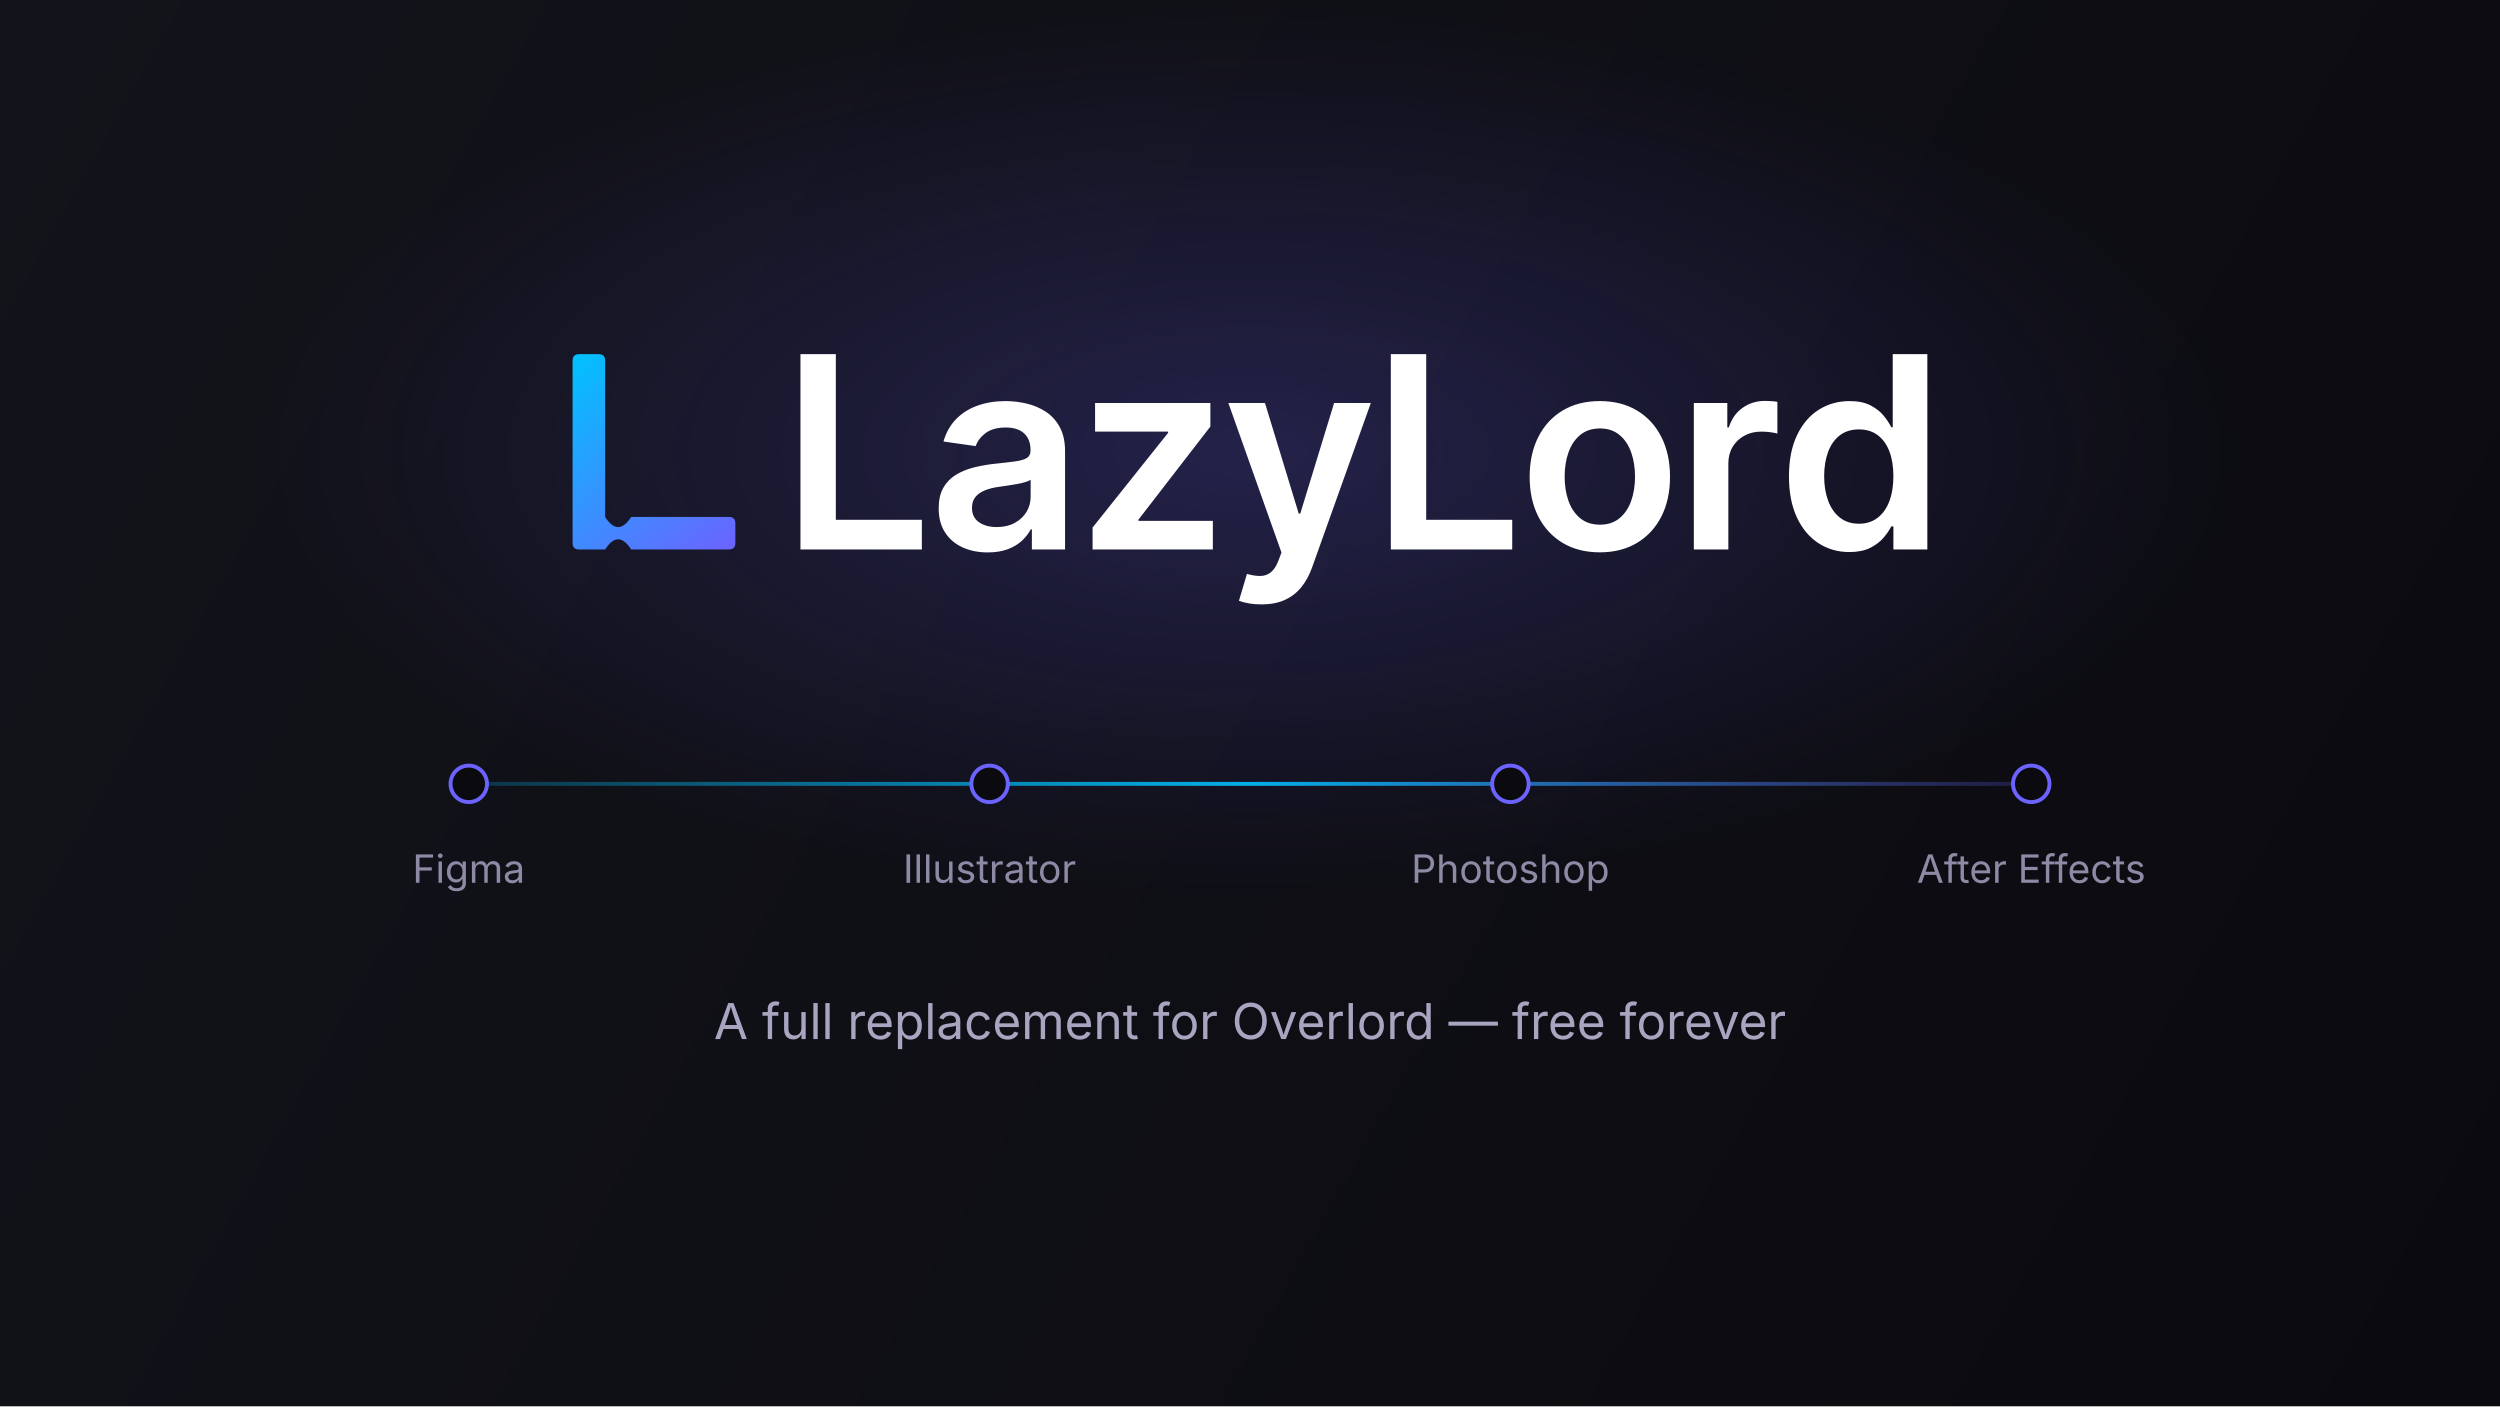
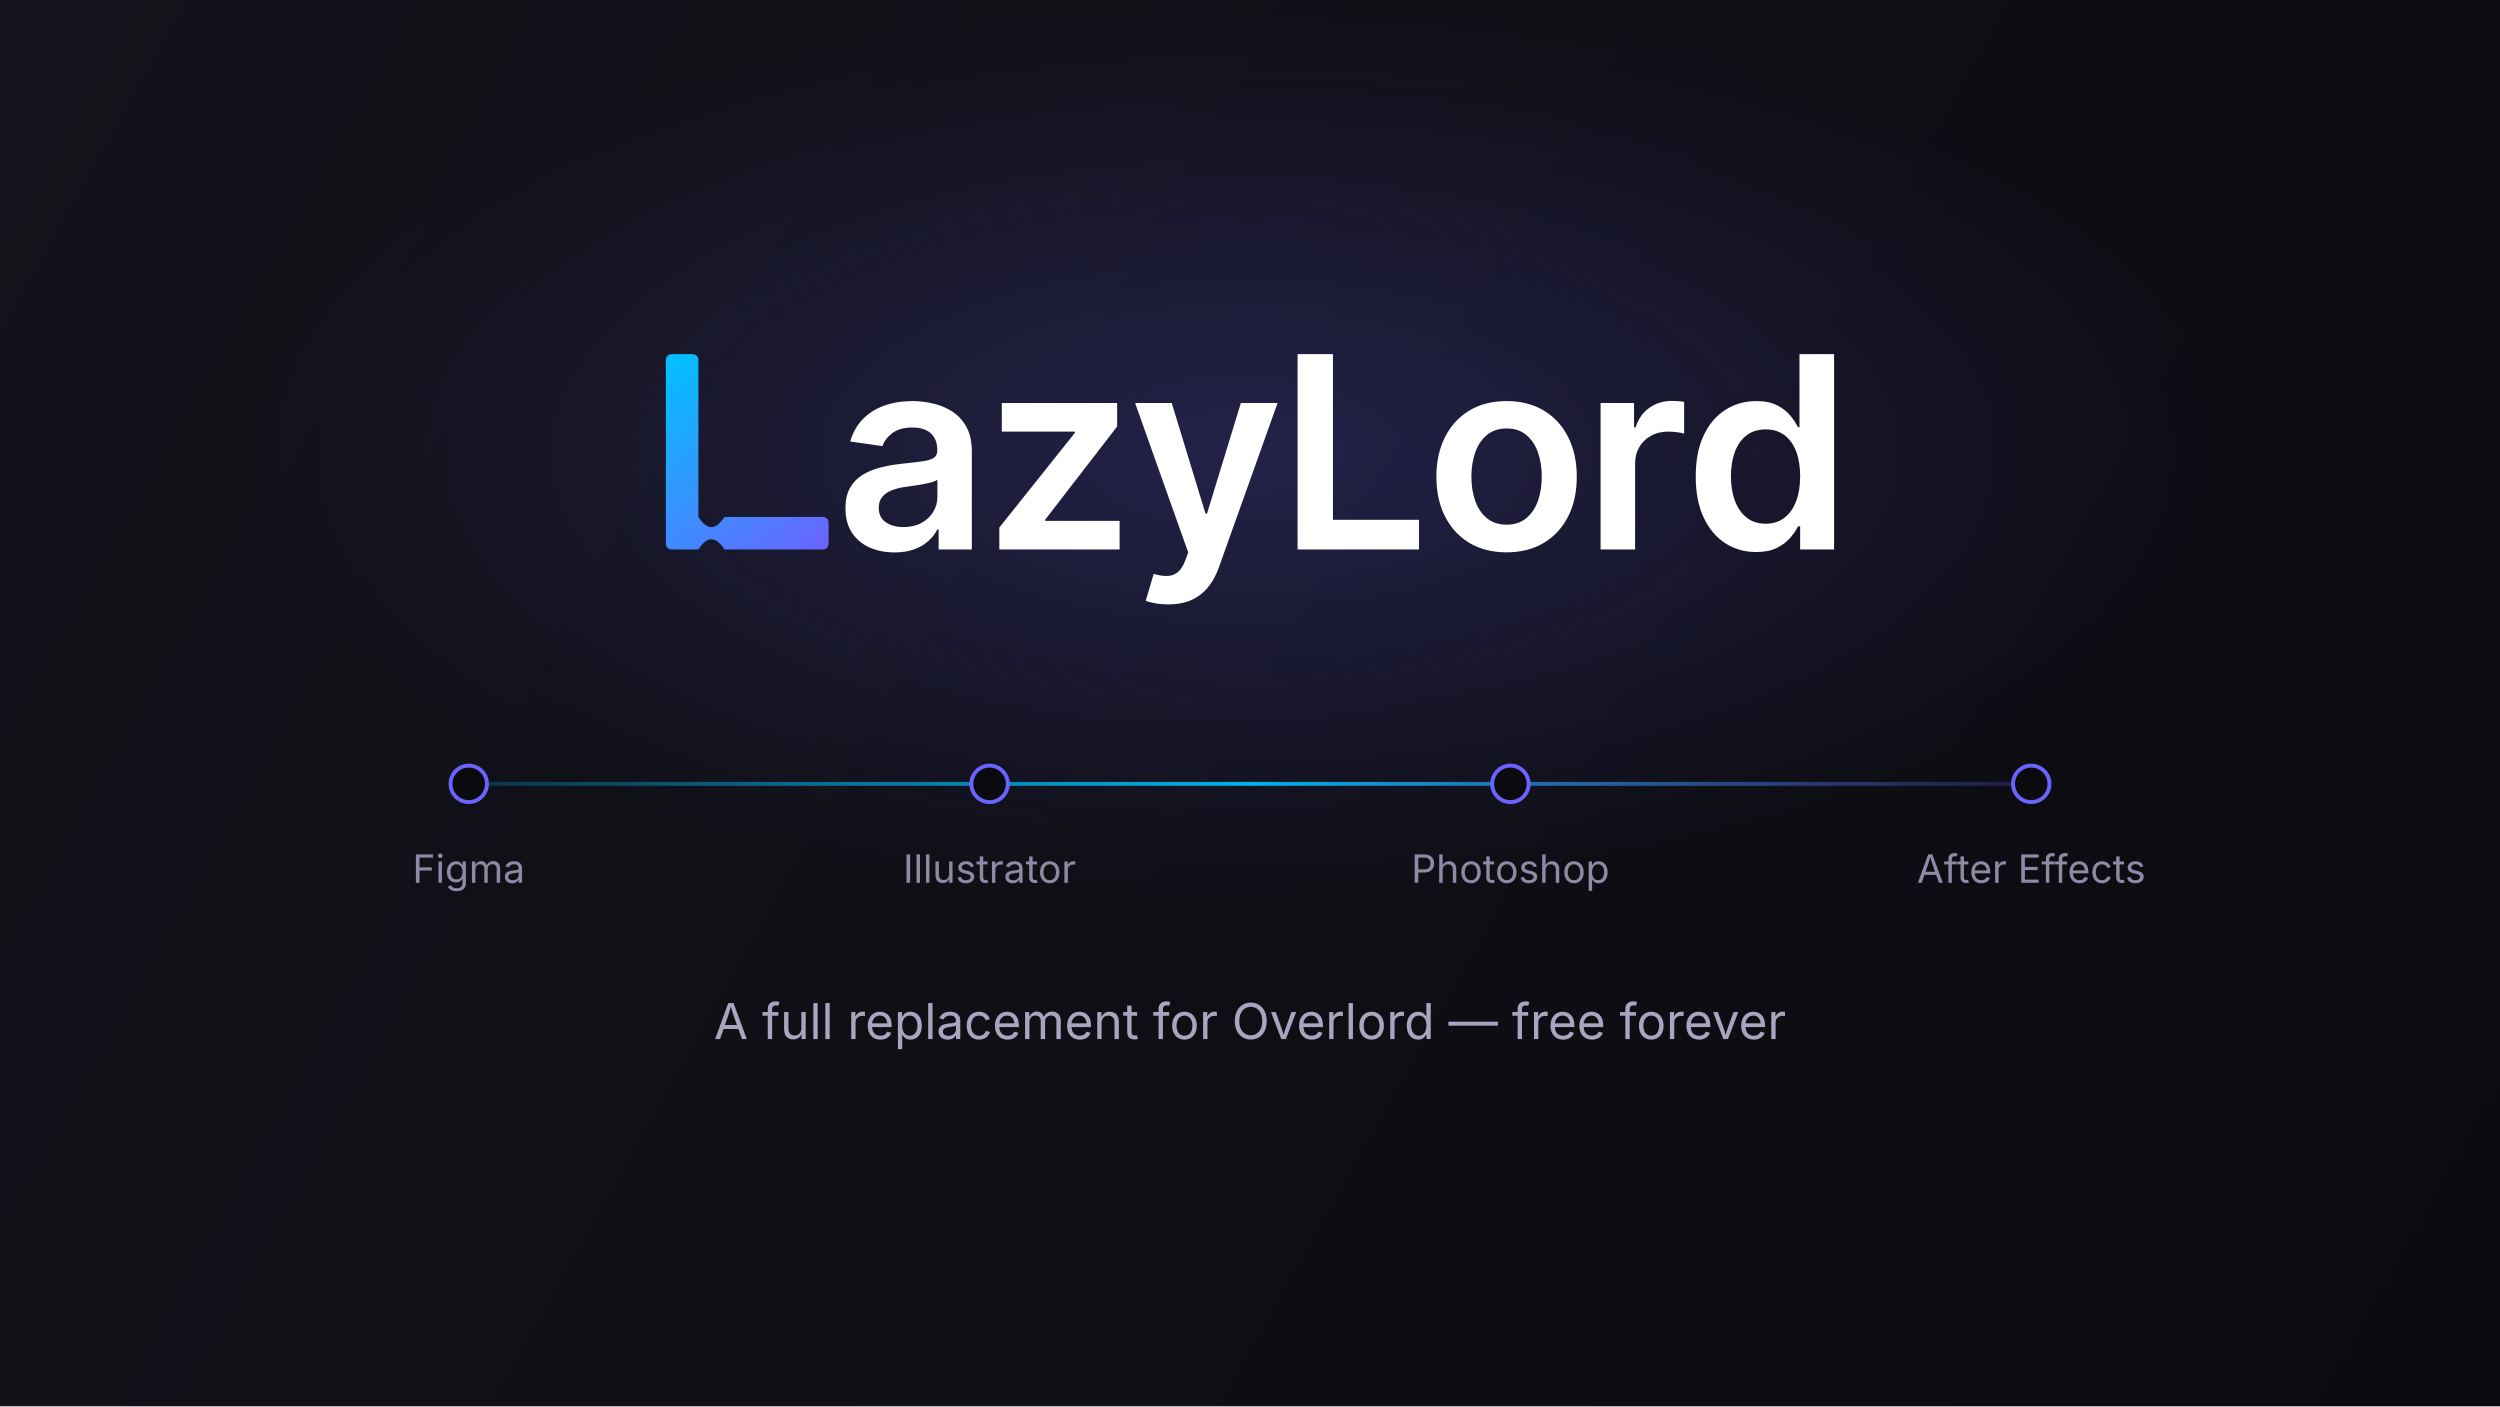
<svg xmlns="http://www.w3.org/2000/svg" width="1920" height="1080" viewBox="0 0 1920 1080" fill="none">
  <defs>
    <linearGradient id="sky" x1="0" y1="0" x2="1920" y2="1080" gradientUnits="userSpaceOnUse">
      <stop offset="0" stop-color="#13131b" />
      <stop offset="1" stop-color="#0a0a0f" />
    </linearGradient>
    <radialGradient id="glow" cx="0" cy="0" r="1" gradientUnits="userSpaceOnUse" gradientTransform="translate(960 347) scale(760 340)">
      <stop offset="0" stop-color="#6C63FF" stop-opacity=".22" />
      <stop offset="1" stop-color="#6C63FF" stop-opacity="0" />
    </radialGradient>
    <linearGradient id="mark" x1="3" y1="3" x2="18" y2="21" gradientUnits="userSpaceOnUse">
      <stop offset="0" stop-color="#00C2FF" />
      <stop offset="1" stop-color="#6C63FF" />
    </linearGradient>
    <linearGradient id="wire" x1="360" y1="0" x2="1560" y2="0" gradientUnits="userSpaceOnUse">
      <stop offset="0" stop-color="#00C2FF" stop-opacity=".2" />
      <stop offset=".5" stop-color="#00C2FF" stop-opacity=".9" />
      <stop offset="1" stop-color="#6C63FF" stop-opacity=".2" />
    </linearGradient>
  </defs>
  <rect width="1920" height="1080" fill="url(#sky)" />
  <rect width="1920" height="1080" fill="url(#glow)" />
-   <g transform="translate(414.758 247) scale(8.333)">
+   <g transform="translate(486.375 247) scale(8.333)">
    <path d="M3.6 3 H5.4 Q6 3 6 3.6 V18 C6.8 19.25 7.6 19.25 8.4 18 H17.4 Q18 18 18 18.6 V20.4 Q18 21 17.4 21 H8.4 C7.6 19.75 6.8 19.75 6 21 H3.6 Q3 21 3 20.4 V3.6 Q3 3 3.6 3 Z" fill="url(#mark)" />
-     <path d="M35.188 21L24 21L24 3L27.261 3L27.261 18.267L35.188 18.267L35.188 21ZM41.259 21.272L41.259 21.272Q39.976 21.272 38.952 20.811Q37.928 20.350 37.335 19.444Q36.741 18.539 36.741 17.212L36.741 17.212Q36.741 16.069 37.163 15.322Q37.585 14.575 38.315 14.127Q39.044 13.679 39.963 13.446Q40.881 13.213 41.865 13.107L41.865 13.107Q43.052 12.984 43.790 12.883Q44.528 12.782 44.867 12.567Q45.205 12.352 45.205 11.895L45.205 11.895L45.205 11.842Q45.205 10.849 44.616 10.304Q44.027 9.759 42.920 9.759L42.920 9.759Q41.751 9.759 41.070 10.269Q40.389 10.778 40.151 11.473L40.151 11.473L37.181 11.051Q37.532 9.820 38.341 8.990Q39.150 8.159 40.318 7.742Q41.487 7.324 42.902 7.324L42.902 7.324Q43.878 7.324 44.845 7.553Q45.812 7.781 46.611 8.304Q47.411 8.827 47.899 9.724Q48.387 10.620 48.387 11.965L48.387 11.965L48.387 21L45.328 21L45.328 19.146L45.223 19.146Q44.933 19.708 44.410 20.196Q43.887 20.684 43.100 20.978Q42.314 21.272 41.259 21.272ZM42.085 18.935L42.085 18.935Q43.043 18.935 43.746 18.552Q44.449 18.170 44.832 17.537Q45.214 16.904 45.214 16.157L45.214 16.157L45.214 14.566Q45.065 14.689 44.709 14.795Q44.353 14.900 43.913 14.979Q43.474 15.059 43.043 15.120Q42.612 15.182 42.296 15.226L42.296 15.226Q41.584 15.322 41.022 15.542Q40.459 15.762 40.134 16.153Q39.809 16.544 39.809 17.159L39.809 17.159Q39.809 18.038 40.450 18.486Q41.092 18.935 42.085 18.935ZM62.007 21L50.924 21L50.924 18.979L57.885 10.251L57.885 10.137L51.153 10.137L51.153 7.500L61.779 7.500L61.779 9.671L55.152 18.249L55.152 18.363L62.007 18.363L62.007 21ZM66.487 26.063L66.487 26.063Q65.836 26.063 65.287 25.961Q64.738 25.860 64.412 25.729L64.412 25.729L65.151 23.250Q65.845 23.452 66.390 23.443Q66.935 23.435 67.352 23.105Q67.770 22.775 68.060 22.011L68.060 22.011L68.332 21.281L63.437 7.500L66.812 7.500L69.923 17.695L70.064 17.695L73.184 7.500L76.568 7.500L71.162 22.635Q70.785 23.707 70.161 24.476Q69.536 25.245 68.636 25.654Q67.735 26.063 66.487 26.063ZM89.599 21L78.411 21L78.411 3L81.671 3L81.671 18.267L89.599 18.267L89.599 21ZM97.673 21.264L97.673 21.264Q95.696 21.264 94.246 20.394Q92.796 19.523 92.000 17.959Q91.205 16.395 91.205 14.303L91.205 14.303Q91.205 12.211 92.000 10.638Q92.796 9.064 94.246 8.194Q95.696 7.324 97.673 7.324L97.673 7.324Q99.651 7.324 101.101 8.194Q102.551 9.064 103.347 10.638Q104.142 12.211 104.142 14.303L104.142 14.303Q104.142 16.395 103.347 17.959Q102.551 19.523 101.101 20.394Q99.651 21.264 97.673 21.264ZM97.691 18.715L97.691 18.715Q98.763 18.715 99.484 18.122Q100.205 17.528 100.561 16.526Q100.917 15.524 100.917 14.294L100.917 14.294Q100.917 13.055 100.561 12.048Q100.205 11.042 99.484 10.444Q98.763 9.847 97.691 9.847L97.691 9.847Q96.592 9.847 95.867 10.444Q95.142 11.042 94.786 12.048Q94.430 13.055 94.430 14.294L94.430 14.294Q94.430 15.524 94.786 16.526Q95.142 17.528 95.867 18.122Q96.592 18.715 97.691 18.715ZM109.518 21L106.337 21L106.337 7.500L109.422 7.500L109.422 9.750L109.562 9.750Q109.931 8.581 110.832 7.944Q111.733 7.307 112.893 7.307L112.893 7.307Q113.157 7.307 113.487 7.329Q113.816 7.351 114.036 7.395L114.036 7.395L114.036 10.321Q113.834 10.251 113.399 10.194Q112.964 10.137 112.559 10.137L112.559 10.137Q111.689 10.137 110.999 10.510Q110.309 10.884 109.914 11.543Q109.518 12.202 109.518 13.063L109.518 13.063L109.518 21ZM120.669 21.237L120.669 21.237Q119.078 21.237 117.821 20.420Q116.564 19.603 115.835 18.047Q115.105 16.491 115.105 14.268L115.105 14.268Q115.105 12.018 115.848 10.466Q116.591 8.915 117.856 8.120Q119.122 7.324 120.678 7.324L120.678 7.324Q121.864 7.324 122.629 7.724Q123.393 8.124 123.842 8.682Q124.290 9.240 124.536 9.732L124.536 9.732L124.668 9.732L124.668 3L127.858 3L127.858 21L124.729 21L124.729 18.873L124.536 18.873Q124.290 19.365 123.824 19.915Q123.358 20.464 122.594 20.851Q121.829 21.237 120.669 21.237ZM121.556 18.627L121.556 18.627Q122.567 18.627 123.279 18.078Q123.991 17.528 124.360 16.544Q124.729 15.560 124.729 14.250L124.729 14.250Q124.729 12.940 124.365 11.974Q124.000 11.007 123.292 10.471Q122.585 9.935 121.556 9.935L121.556 9.935Q120.493 9.935 119.781 10.488Q119.069 11.042 118.709 12.018Q118.348 12.993 118.348 14.250L118.348 14.250Q118.348 15.516 118.713 16.504Q119.078 17.493 119.794 18.060Q120.511 18.627 121.556 18.627Z" fill="#FFFFFF" />
+     <path d="M24.070 21.272L24.070 21.272Q22.787 21.272 21.763 20.811Q20.739 20.350 20.146 19.444Q19.553 18.539 19.553 17.212L19.553 17.212Q19.553 16.069 19.975 15.322Q20.397 14.575 21.126 14.127Q21.856 13.679 22.774 13.446Q23.693 13.213 24.677 13.107L24.677 13.107Q25.863 12.984 26.602 12.883Q27.340 12.782 27.678 12.567Q28.017 12.352 28.017 11.895L28.017 11.895L28.017 11.842Q28.017 10.849 27.428 10.304Q26.839 9.759 25.732 9.759L25.732 9.759Q24.563 9.759 23.881 10.269Q23.200 10.778 22.963 11.473L22.963 11.473L19.992 11.051Q20.344 9.820 21.152 8.990Q21.961 8.159 23.130 7.742Q24.299 7.324 25.714 7.324L25.714 7.324Q26.690 7.324 27.656 7.553Q28.623 7.781 29.423 8.304Q30.223 8.827 30.711 9.724Q31.198 10.620 31.198 11.965L31.198 11.965L31.198 21L28.140 21L28.140 19.146L28.034 19.146Q27.744 19.708 27.221 20.196Q26.698 20.684 25.912 20.978Q25.125 21.272 24.070 21.272ZM24.897 18.935L24.897 18.935Q25.855 18.935 26.558 18.552Q27.261 18.170 27.643 17.537Q28.026 16.904 28.026 16.157L28.026 16.157L28.026 14.566Q27.876 14.689 27.520 14.795Q27.164 14.900 26.725 14.979Q26.285 15.059 25.855 15.120Q25.424 15.182 25.108 15.226L25.108 15.226Q24.396 15.322 23.833 15.542Q23.271 15.762 22.945 16.153Q22.620 16.544 22.620 17.159L22.620 17.159Q22.620 18.038 23.262 18.486Q23.903 18.935 24.897 18.935ZM44.819 21L33.736 21L33.736 18.979L40.697 10.251L40.697 10.137L33.964 10.137L33.964 7.500L44.590 7.500L44.590 9.671L37.963 18.249L37.963 18.363L44.819 18.363L44.819 21ZM49.298 26.063L49.298 26.063Q48.648 26.063 48.098 25.961Q47.549 25.860 47.224 25.729L47.224 25.729L47.962 23.250Q48.657 23.452 49.202 23.443Q49.746 23.435 50.164 23.105Q50.581 22.775 50.871 22.011L50.871 22.011L51.144 21.281L46.248 7.500L49.623 7.500L52.735 17.695L52.875 17.695L55.995 7.500L59.379 7.500L53.974 22.635Q53.596 23.707 52.972 24.476Q52.348 25.245 51.447 25.654Q50.546 26.063 49.298 26.063ZM72.411 21L61.222 21L61.222 3L64.483 3L64.483 18.267L72.411 18.267L72.411 21ZM80.485 21.264L80.485 21.264Q78.507 21.264 77.057 20.394Q75.607 19.523 74.812 17.959Q74.016 16.395 74.016 14.303L74.016 14.303Q74.016 12.211 74.812 10.638Q75.607 9.064 77.057 8.194Q78.507 7.324 80.485 7.324L80.485 7.324Q82.463 7.324 83.913 8.194Q85.363 9.064 86.158 10.638Q86.954 12.211 86.954 14.303L86.954 14.303Q86.954 16.395 86.158 17.959Q85.363 19.523 83.913 20.394Q82.463 21.264 80.485 21.264ZM80.503 18.715L80.503 18.715Q81.575 18.715 82.296 18.122Q83.016 17.528 83.372 16.526Q83.728 15.524 83.728 14.294L83.728 14.294Q83.728 13.055 83.372 12.048Q83.016 11.042 82.296 10.444Q81.575 9.847 80.503 9.847L80.503 9.847Q79.404 9.847 78.679 10.444Q77.954 11.042 77.598 12.048Q77.242 13.055 77.242 14.294L77.242 14.294Q77.242 15.524 77.598 16.526Q77.954 17.528 78.679 18.122Q79.404 18.715 80.503 18.715ZM92.330 21L89.148 21L89.148 7.500L92.233 7.500L92.233 9.750L92.374 9.750Q92.743 8.581 93.644 7.944Q94.545 7.307 95.705 7.307L95.705 7.307Q95.968 7.307 96.298 7.329Q96.628 7.351 96.847 7.395L96.847 7.395L96.847 10.321Q96.645 10.251 96.210 10.194Q95.775 10.137 95.371 10.137L95.371 10.137Q94.501 10.137 93.811 10.510Q93.121 10.884 92.725 11.543Q92.330 12.202 92.330 13.063L92.330 13.063L92.330 21ZM103.480 21.237L103.480 21.237Q101.889 21.237 100.633 20.420Q99.376 19.603 98.646 18.047Q97.917 16.491 97.917 14.268L97.917 14.268Q97.917 12.018 98.660 10.466Q99.402 8.915 100.668 8.120Q101.933 7.324 103.489 7.324L103.489 7.324Q104.676 7.324 105.440 7.724Q106.205 8.124 106.653 8.682Q107.101 9.240 107.347 9.732L107.347 9.732L107.479 9.732L107.479 3L110.670 3L110.670 21L107.541 21L107.541 18.873L107.347 18.873Q107.101 19.365 106.636 19.915Q106.170 20.464 105.405 20.851Q104.640 21.237 103.480 21.237ZM104.368 18.627L104.368 18.627Q105.379 18.627 106.091 18.078Q106.803 17.528 107.172 16.544Q107.541 15.560 107.541 14.250L107.541 14.250Q107.541 12.940 107.176 11.974Q106.811 11.007 106.104 10.471Q105.396 9.935 104.368 9.935L104.368 9.935Q103.305 9.935 102.593 10.488Q101.881 11.042 101.520 12.018Q101.160 12.993 101.160 14.250L101.160 14.250Q101.160 15.516 101.525 16.504Q101.889 17.493 102.606 18.060Q103.322 18.627 104.368 18.627Z" fill="#FFFFFF" />
  </g>
  <path d="M360 602 H1560" stroke="url(#wire)" stroke-width="3" />
  <g fill="#0a0a0f" stroke="#6C63FF" stroke-width="3">
    <circle cx="360" cy="602" r="14" />
    <circle cx="760" cy="602" r="14" />
    <circle cx="1160" cy="602" r="14" />
    <circle cx="1560" cy="602" r="14" />
  </g>
  <g fill="#8e8aa6" font-family="Inter, 'Segoe UI', system-ui, sans-serif" font-size="30" text-anchor="middle">
    <text x="360" y="678">Figma</text>
    <text x="760" y="678">Illustrator</text>
    <text x="1160" y="678">Photoshop</text>
    <text x="1560" y="678">After Effects</text>
  </g>
  <text x="960" y="798" text-anchor="middle" fill="#a9a5c0" font-family="Inter, 'Segoe UI', system-ui, sans-serif" font-size="38">
    A full replacement for Overlord — free forever
  </text>
</svg>
